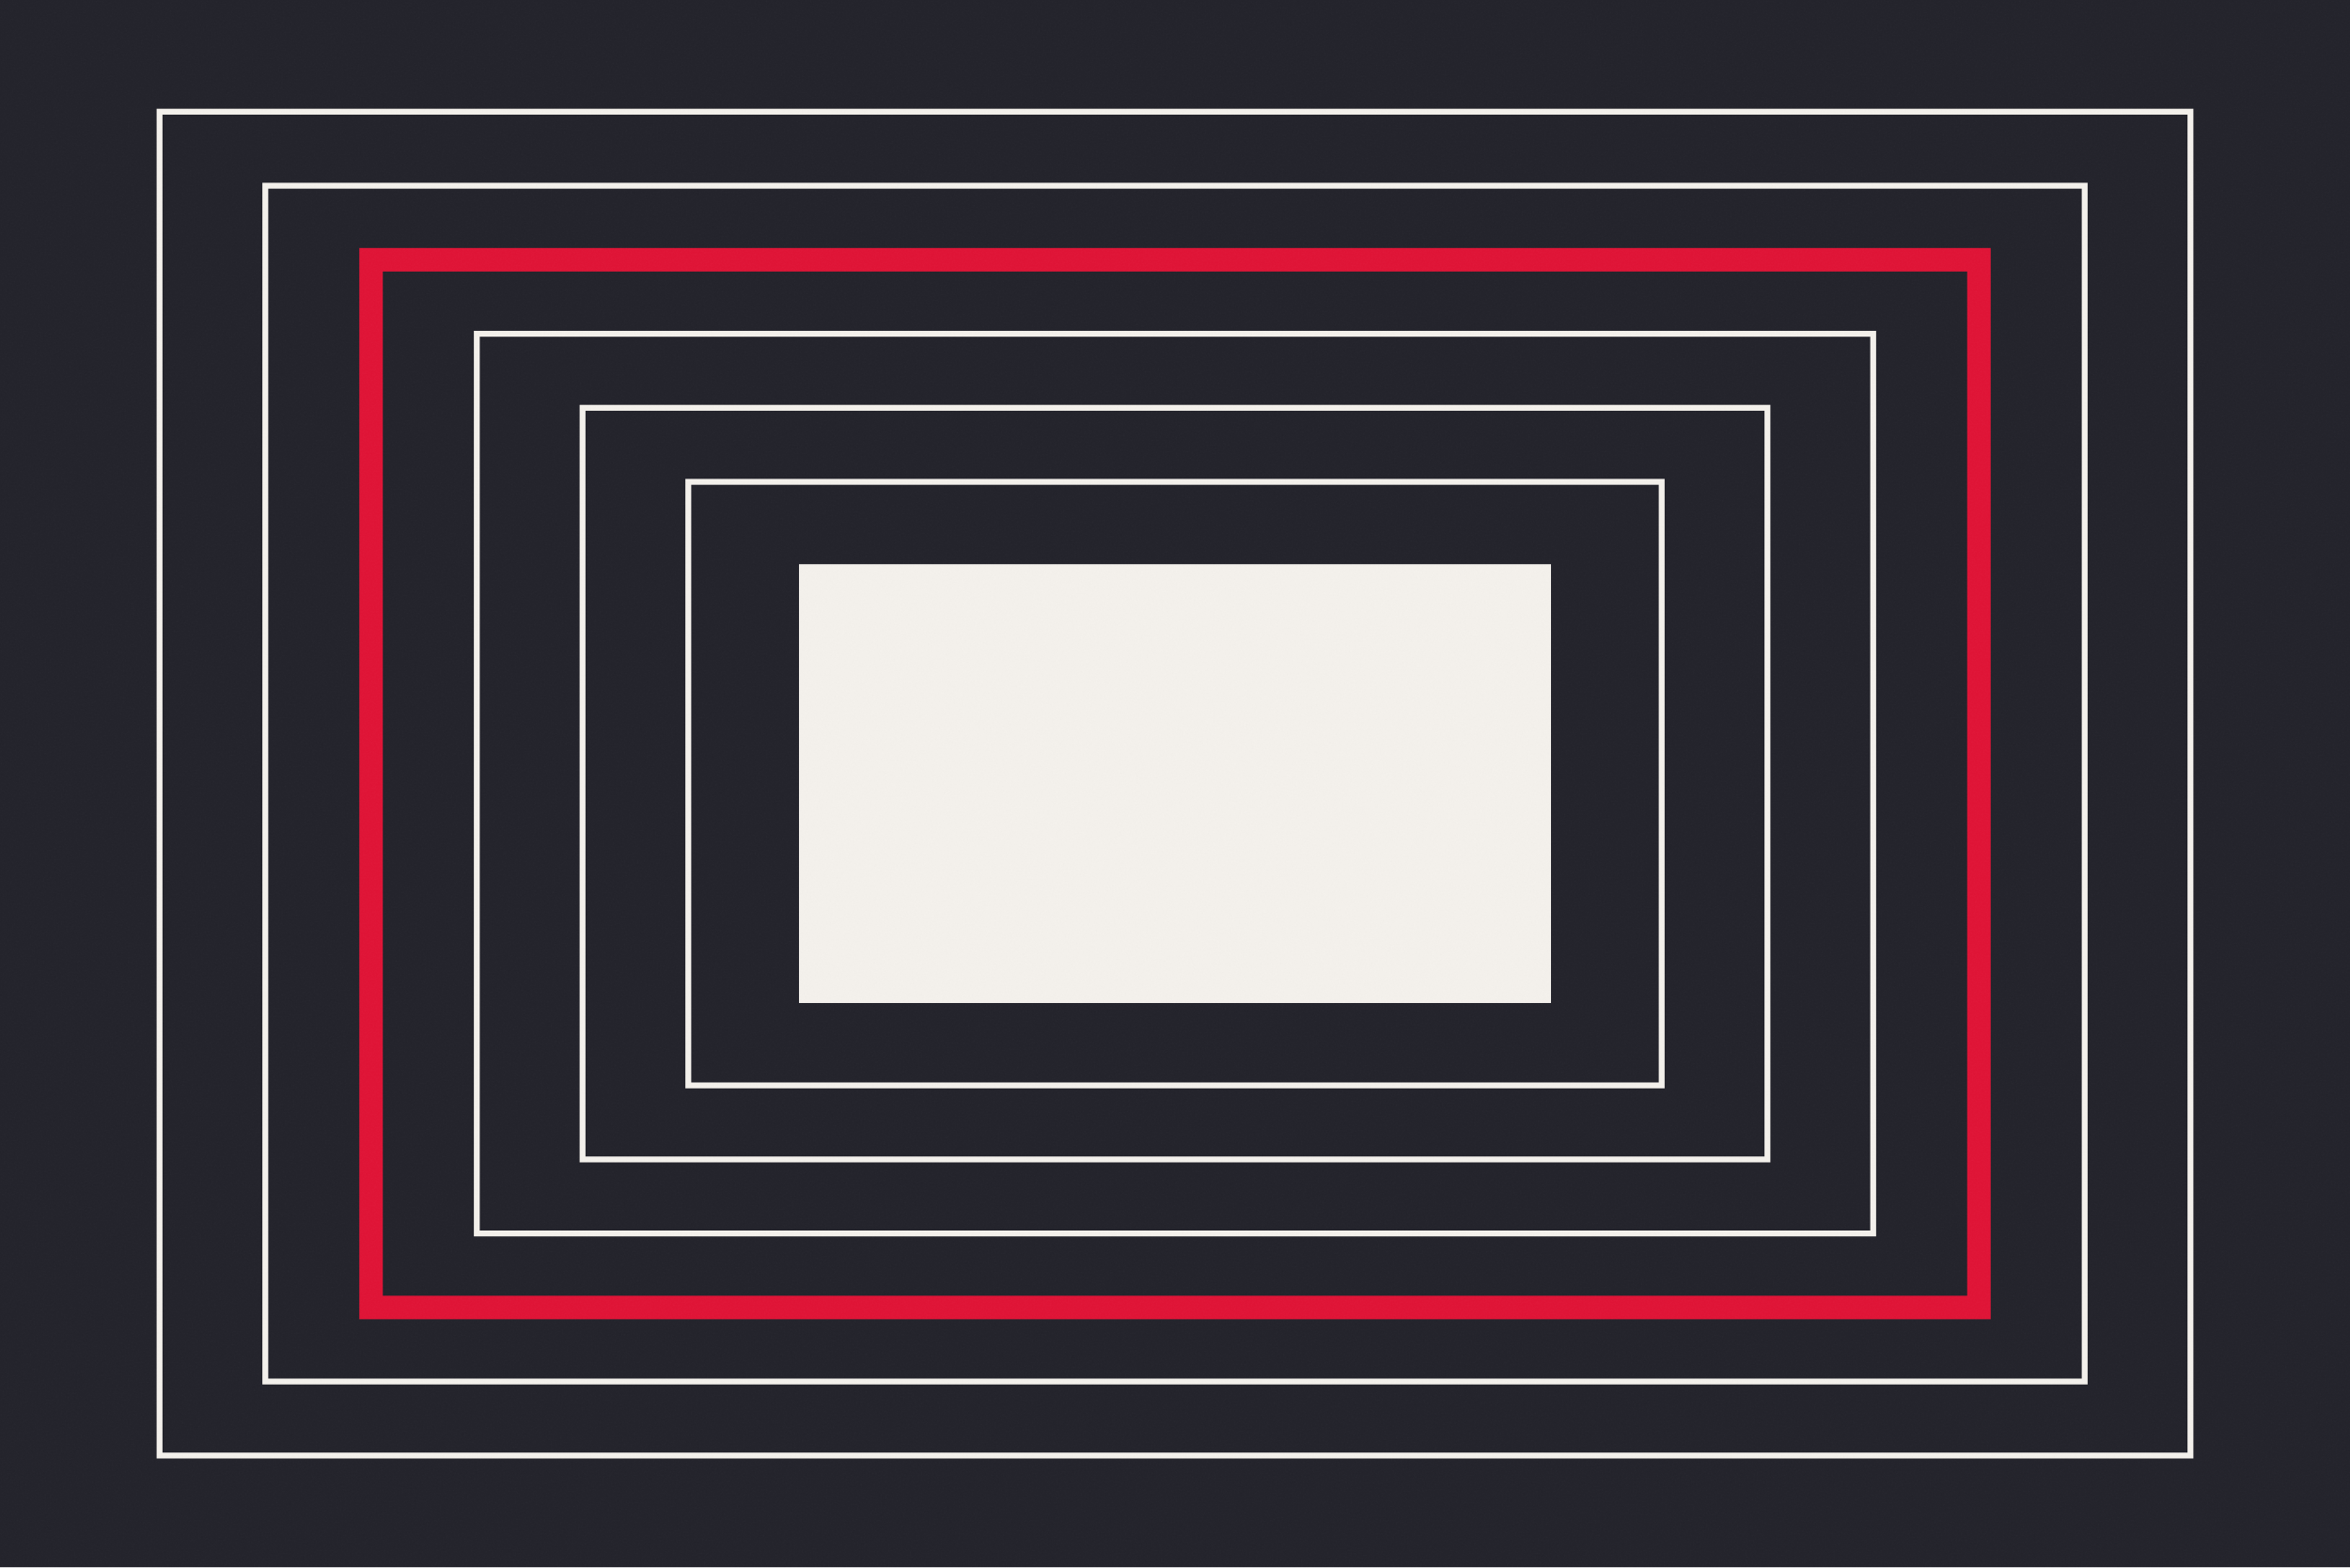
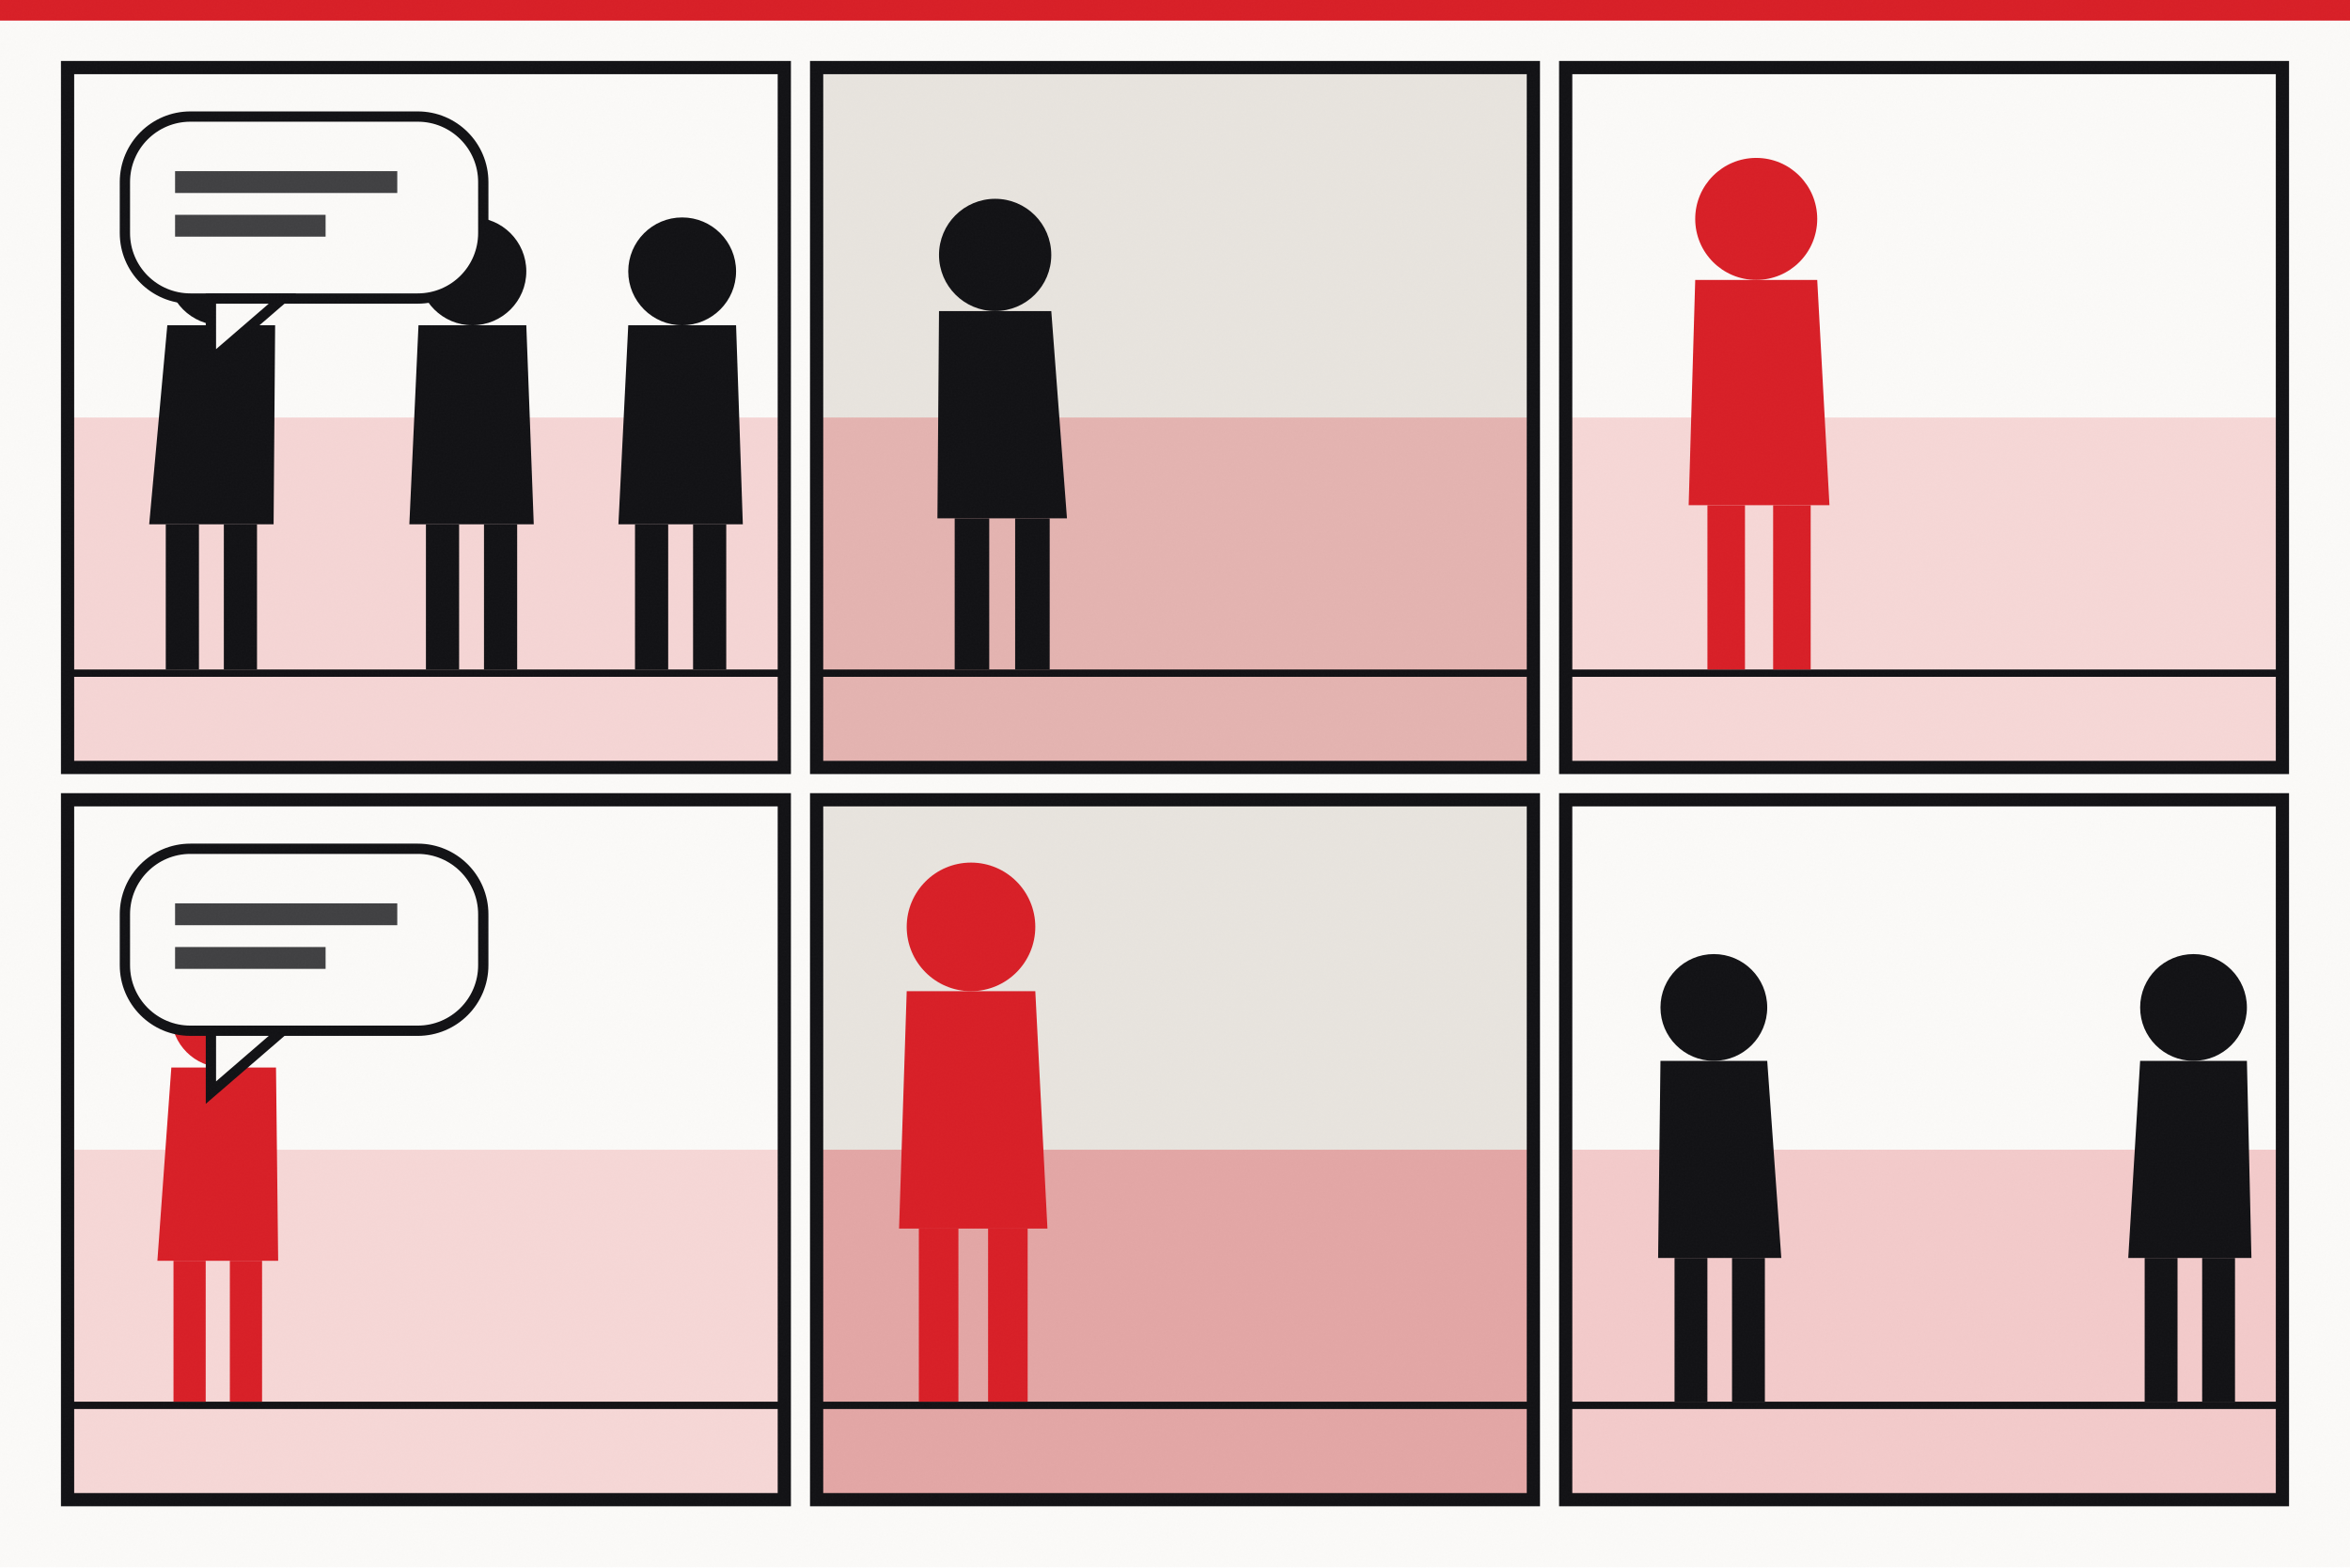
<svg xmlns="http://www.w3.org/2000/svg" viewBox="0 0 1600 1067" width="1600" height="1067" role="img">
  <defs>
+     <clipPath id="clip0">
+       <rect x="46" y="46" width="488" height="476.5" />
+     </clipPath>
+     <clipPath id="clip1">
+       <rect x="556" y="46" width="488" height="476.5" />
+     </clipPath>
+     <clipPath id="clip2">
+       <rect x="1066" y="46" width="488" height="476.5" />
+     </clipPath>
+     <clipPath id="clip3">
+       <rect x="46" y="544.5" width="488" height="476.5" />
+     </clipPath>
+     <clipPath id="clip4">
+       <rect x="556" y="544.5" width="488" height="476.5" />
+     </clipPath>
+     <clipPath id="clip5">
+       <rect x="1066" y="544.5" width="488" height="476.5" />
+     </clipPath>
    <filter id="grain" x="0" y="0" width="100%" height="100%">
-       <feTurbulence type="fractalNoise" baseFrequency="0.9" numOctaves="2" stitchTiles="stitch" />
+       <feTurbulence type="fractalNoise" baseFrequency="0.85" numOctaves="2" stitchTiles="stitch" />
      <feColorMatrix type="saturate" values="0" />
      <feComponentTransfer>
        <feFuncA type="linear" slope="0.4" />
      </feComponentTransfer>
    </filter>
  </defs>
  <g>
-     <rect width="1600" height="1067" fill="#22222A" />
-     <rect x="108.636" y="76.045" width="1382.727" height="914.909" fill="none" stroke="#F4F1EC" stroke-width="4" />
-     <rect x="180.636" y="126.445" width="1238.727" height="814.109" fill="none" stroke="#F4F1EC" stroke-width="4" />
-     <rect x="252.636" y="176.845" width="1094.727" height="713.309" fill="none" stroke="#E01235" stroke-width="16" />
-     <rect x="324.636" y="227.245" width="950.727" height="612.509" fill="none" stroke="#F4F1EC" stroke-width="4" />
-     <rect x="396.636" y="277.645" width="806.727" height="511.709" fill="none" stroke="#F4F1EC" stroke-width="4" />
-     <rect x="468.636" y="328.045" width="662.727" height="410.909" fill="none" stroke="#F4F1EC" stroke-width="4" />
-     <rect x="544" y="384.12" width="512" height="298.76" fill="#F4F1EC" />
+     <rect width="1600" height="1067" fill="#FBFAF8" />
+     <rect x="0" y="0" width="1600" height="14" fill="#D81E26" />
+     <g clip-path="url(#clip0)">
+       <rect x="46" y="46" width="488" height="476.5" fill="#FBFAF8" />
+       <rect x="46" y="284.25" width="488" height="238.25" fill="#D81E26" opacity="0.168" />
+       <rect x="46" y="455.79" width="488" height="5" fill="#111114" />
+       <circle cx="150.62" cy="184.738" r="36.705" fill="#111114" />
+       <path d="M101.577 356.969 L113.915 221.443 L187.325 221.443 L186.281 356.969 Z" fill="#111114" />
+       <rect x="112.871" y="356.969" width="22.588" height="98.821" fill="#111114" />
+       <rect x="152.399" y="356.969" width="22.588" height="98.821" fill="#111114" />
+       <circle cx="321.633" cy="184.738" r="36.705" fill="#111114" />
+       <path d="M278.705 356.969 L284.928 221.443 L358.338 221.443 L363.409 356.969 Z" fill="#111114" />
+       <rect x="289.999" y="356.969" width="22.588" height="98.821" fill="#111114" />
+       <rect x="329.527" y="356.969" width="22.588" height="98.821" fill="#111114" />
+       <circle cx="464.453" cy="184.738" r="36.705" fill="#111114" />
+       <path d="M421.052 356.969 L427.748 221.443 L501.158 221.443 L505.756 356.969 Z" fill="#111114" />
+       <rect x="432.346" y="356.969" width="22.588" height="98.821" fill="#111114" />
+       <rect x="471.875" y="356.969" width="22.588" height="98.821" fill="#111114" />
+       <rect x="85.04" y="79.355" width="244" height="123.89" rx="44.6" fill="#FBFAF8" stroke="#111114" stroke-width="7" />
+       <path d="M143.6 203.245 l0 42.123 l48.8 -42.123 Z" fill="#FBFAF8" stroke="#111114" stroke-width="7" />
+       <rect x="119.2" y="116.522" width="151.28" height="14.867" fill="#111114" opacity="0.8" />
+       <rect x="119.2" y="146.256" width="102.48" height="14.867" fill="#111114" opacity="0.8" />
+     </g>
+     <rect x="46" y="46" width="488" height="476.5" fill="none" stroke="#111114" stroke-width="9" />
+     <g clip-path="url(#clip1)">
+       <rect x="556" y="46" width="488" height="476.5" fill="#E8E4DE" />
+       <rect x="556" y="284.25" width="488" height="238.25" fill="#D81E26" opacity="0.25" />
+       <rect x="556" y="455.79" width="488" height="5" fill="#111114" />
+       <circle cx="677.55" cy="173.568" r="38.218" fill="#111114" />
+       <path d="M638.244 352.896 L639.332 211.785 L715.768 211.785 L726.439 352.896 Z" fill="#111114" />
+       <rect x="650.003" y="352.896" width="23.519" height="102.894" fill="#111114" />
+       <rect x="691.161" y="352.896" width="23.519" height="102.894" fill="#111114" />
+     </g>
+     <rect x="556" y="46" width="488" height="476.5" fill="none" stroke="#111114" stroke-width="9" />
+     <g clip-path="url(#clip2)">
+       <rect x="1066" y="46" width="488" height="476.5" fill="#FBFAF8" />
+       <rect x="1066" y="284.25" width="488" height="238.25" fill="#D81E26" opacity="0.161" />
+       <rect x="1066" y="455.79" width="488" height="5" fill="#111114" />
+       <circle cx="1195.728" cy="149.046" r="41.538" fill="#D81E26" />
+       <path d="M1149.726 343.956 L1154.19 190.584 L1237.266 190.584 L1245.584 343.956 Z" fill="#D81E26" />
+       <rect x="1162.507" y="343.956" width="25.562" height="111.834" fill="#D81E26" />
+       <rect x="1207.241" y="343.956" width="25.562" height="111.834" fill="#D81E26" />
+     </g>
+     <rect x="1066" y="46" width="488" height="476.5" fill="none" stroke="#111114" stroke-width="9" />
+     <g clip-path="url(#clip3)">
+       <rect x="46" y="544.5" width="488" height="476.5" fill="#FBFAF8" />
+       <rect x="46" y="782.75" width="488" height="238.25" fill="#D81E26" opacity="0.163" />
+       <rect x="46" y="954.29" width="488" height="5" fill="#111114" />
+       <circle cx="152.283" cy="691.151" r="35.633" fill="#D81E26" />
+       <path d="M107.158 858.354 L116.649 726.784 L187.916 726.784 L189.389 858.354 Z" fill="#D81E26" />
+       <rect x="118.122" y="858.354" width="21.928" height="95.936" fill="#D81E26" />
+       <rect x="156.497" y="858.354" width="21.928" height="95.936" fill="#D81E26" />
+       <rect x="85.04" y="577.855" width="244" height="123.89" rx="44.6" fill="#FBFAF8" stroke="#111114" stroke-width="7" />
+       <path d="M143.6 701.745 l0 42.123 l48.8 -42.123 Z" fill="#FBFAF8" stroke="#111114" stroke-width="7" />
+       <rect x="119.2" y="615.022" width="151.28" height="14.867" fill="#111114" opacity="0.8" />
+       <rect x="119.2" y="644.756" width="102.48" height="14.867" fill="#111114" opacity="0.8" />
+     </g>
+     <rect x="46" y="544.5" width="488" height="476.5" fill="none" stroke="#111114" stroke-width="9" />
+     <g clip-path="url(#clip4)">
+       <rect x="556" y="544.5" width="488" height="476.5" fill="#E8E4DE" />
+       <rect x="556" y="782.75" width="488" height="238.25" fill="#D81E26" opacity="0.309" />
+       <rect x="556" y="954.29" width="488" height="5" fill="#111114" />
+       <circle cx="661.111" cy="631.038" r="43.774" fill="#D81E26" />
+       <path d="M612.132 836.438 L617.337 674.811 L704.884 674.811 L713.148 836.438 Z" fill="#D81E26" />
+       <rect x="625.601" y="836.438" width="26.938" height="117.852" fill="#D81E26" />
+       <rect x="672.742" y="836.438" width="26.938" height="117.852" fill="#D81E26" />
+     </g>
+     <rect x="556" y="544.5" width="488" height="476.5" fill="none" stroke="#111114" stroke-width="9" />
+     <g clip-path="url(#clip5)">
+       <rect x="1066" y="544.5" width="488" height="476.5" fill="#FBFAF8" />
+       <rect x="1066" y="782.75" width="488" height="238.25" fill="#D81E26" opacity="0.221" />
+       <rect x="1066" y="954.29" width="488" height="5" fill="#111114" />
+       <circle cx="1166.874" cy="685.902" r="36.344" fill="#111114" />
+       <path d="M1128.93 856.44 L1130.53 722.246 L1203.218 722.246 L1212.802 856.44 Z" fill="#111114" />
+       <rect x="1140.113" y="856.44" width="22.366" height="97.85" fill="#111114" />
+       <rect x="1179.253" y="856.44" width="22.366" height="97.85" fill="#111114" />
+       <circle cx="1493.465" cy="685.902" r="36.344" fill="#111114" />
+       <path d="M1449.019 856.44 L1457.121 722.246 L1529.809 722.246 L1532.891 856.44 Z" fill="#111114" />
+       <rect x="1460.202" y="856.44" width="22.366" height="97.85" fill="#111114" />
+       <rect x="1499.342" y="856.44" width="22.366" height="97.85" fill="#111114" />
+     </g>
+     <rect x="1066" y="544.5" width="488" height="476.5" fill="none" stroke="#111114" stroke-width="9" />
  </g>
-   <rect width="1600" height="1067" filter="url(#grain)" opacity="0.085" />
+   <rect width="1600" height="1067" filter="url(#grain)" opacity="0.07" />
</svg>
